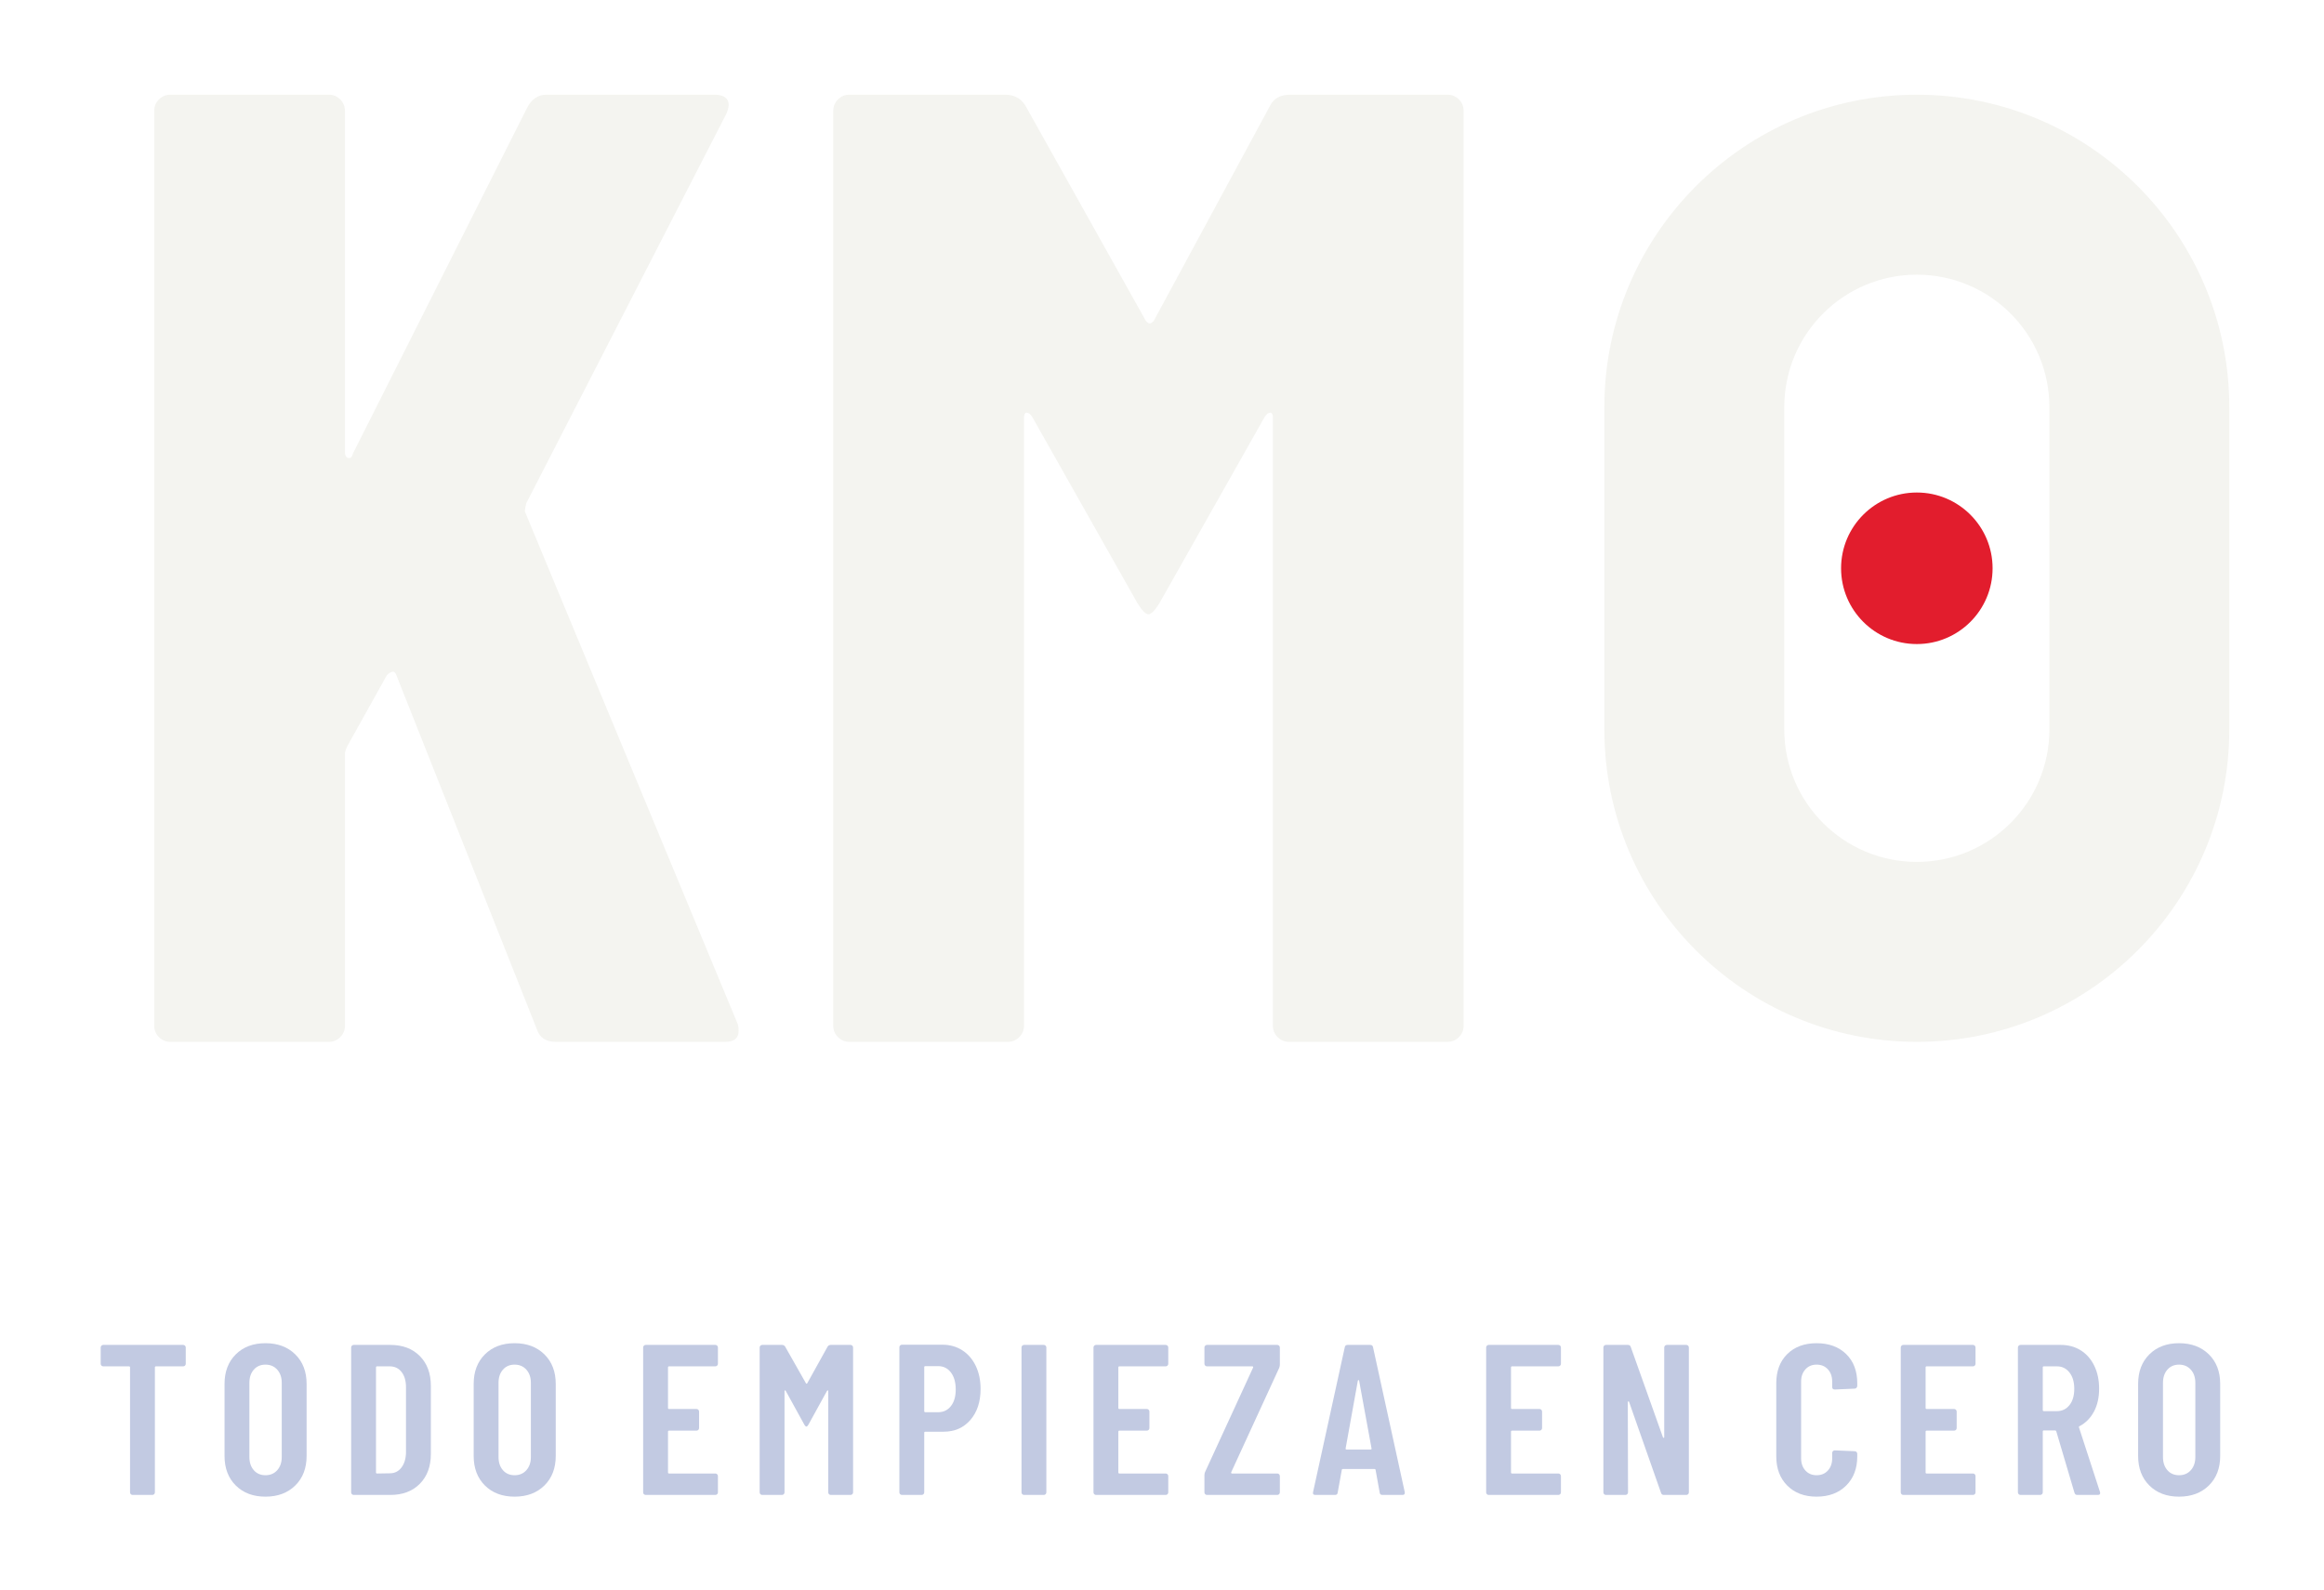
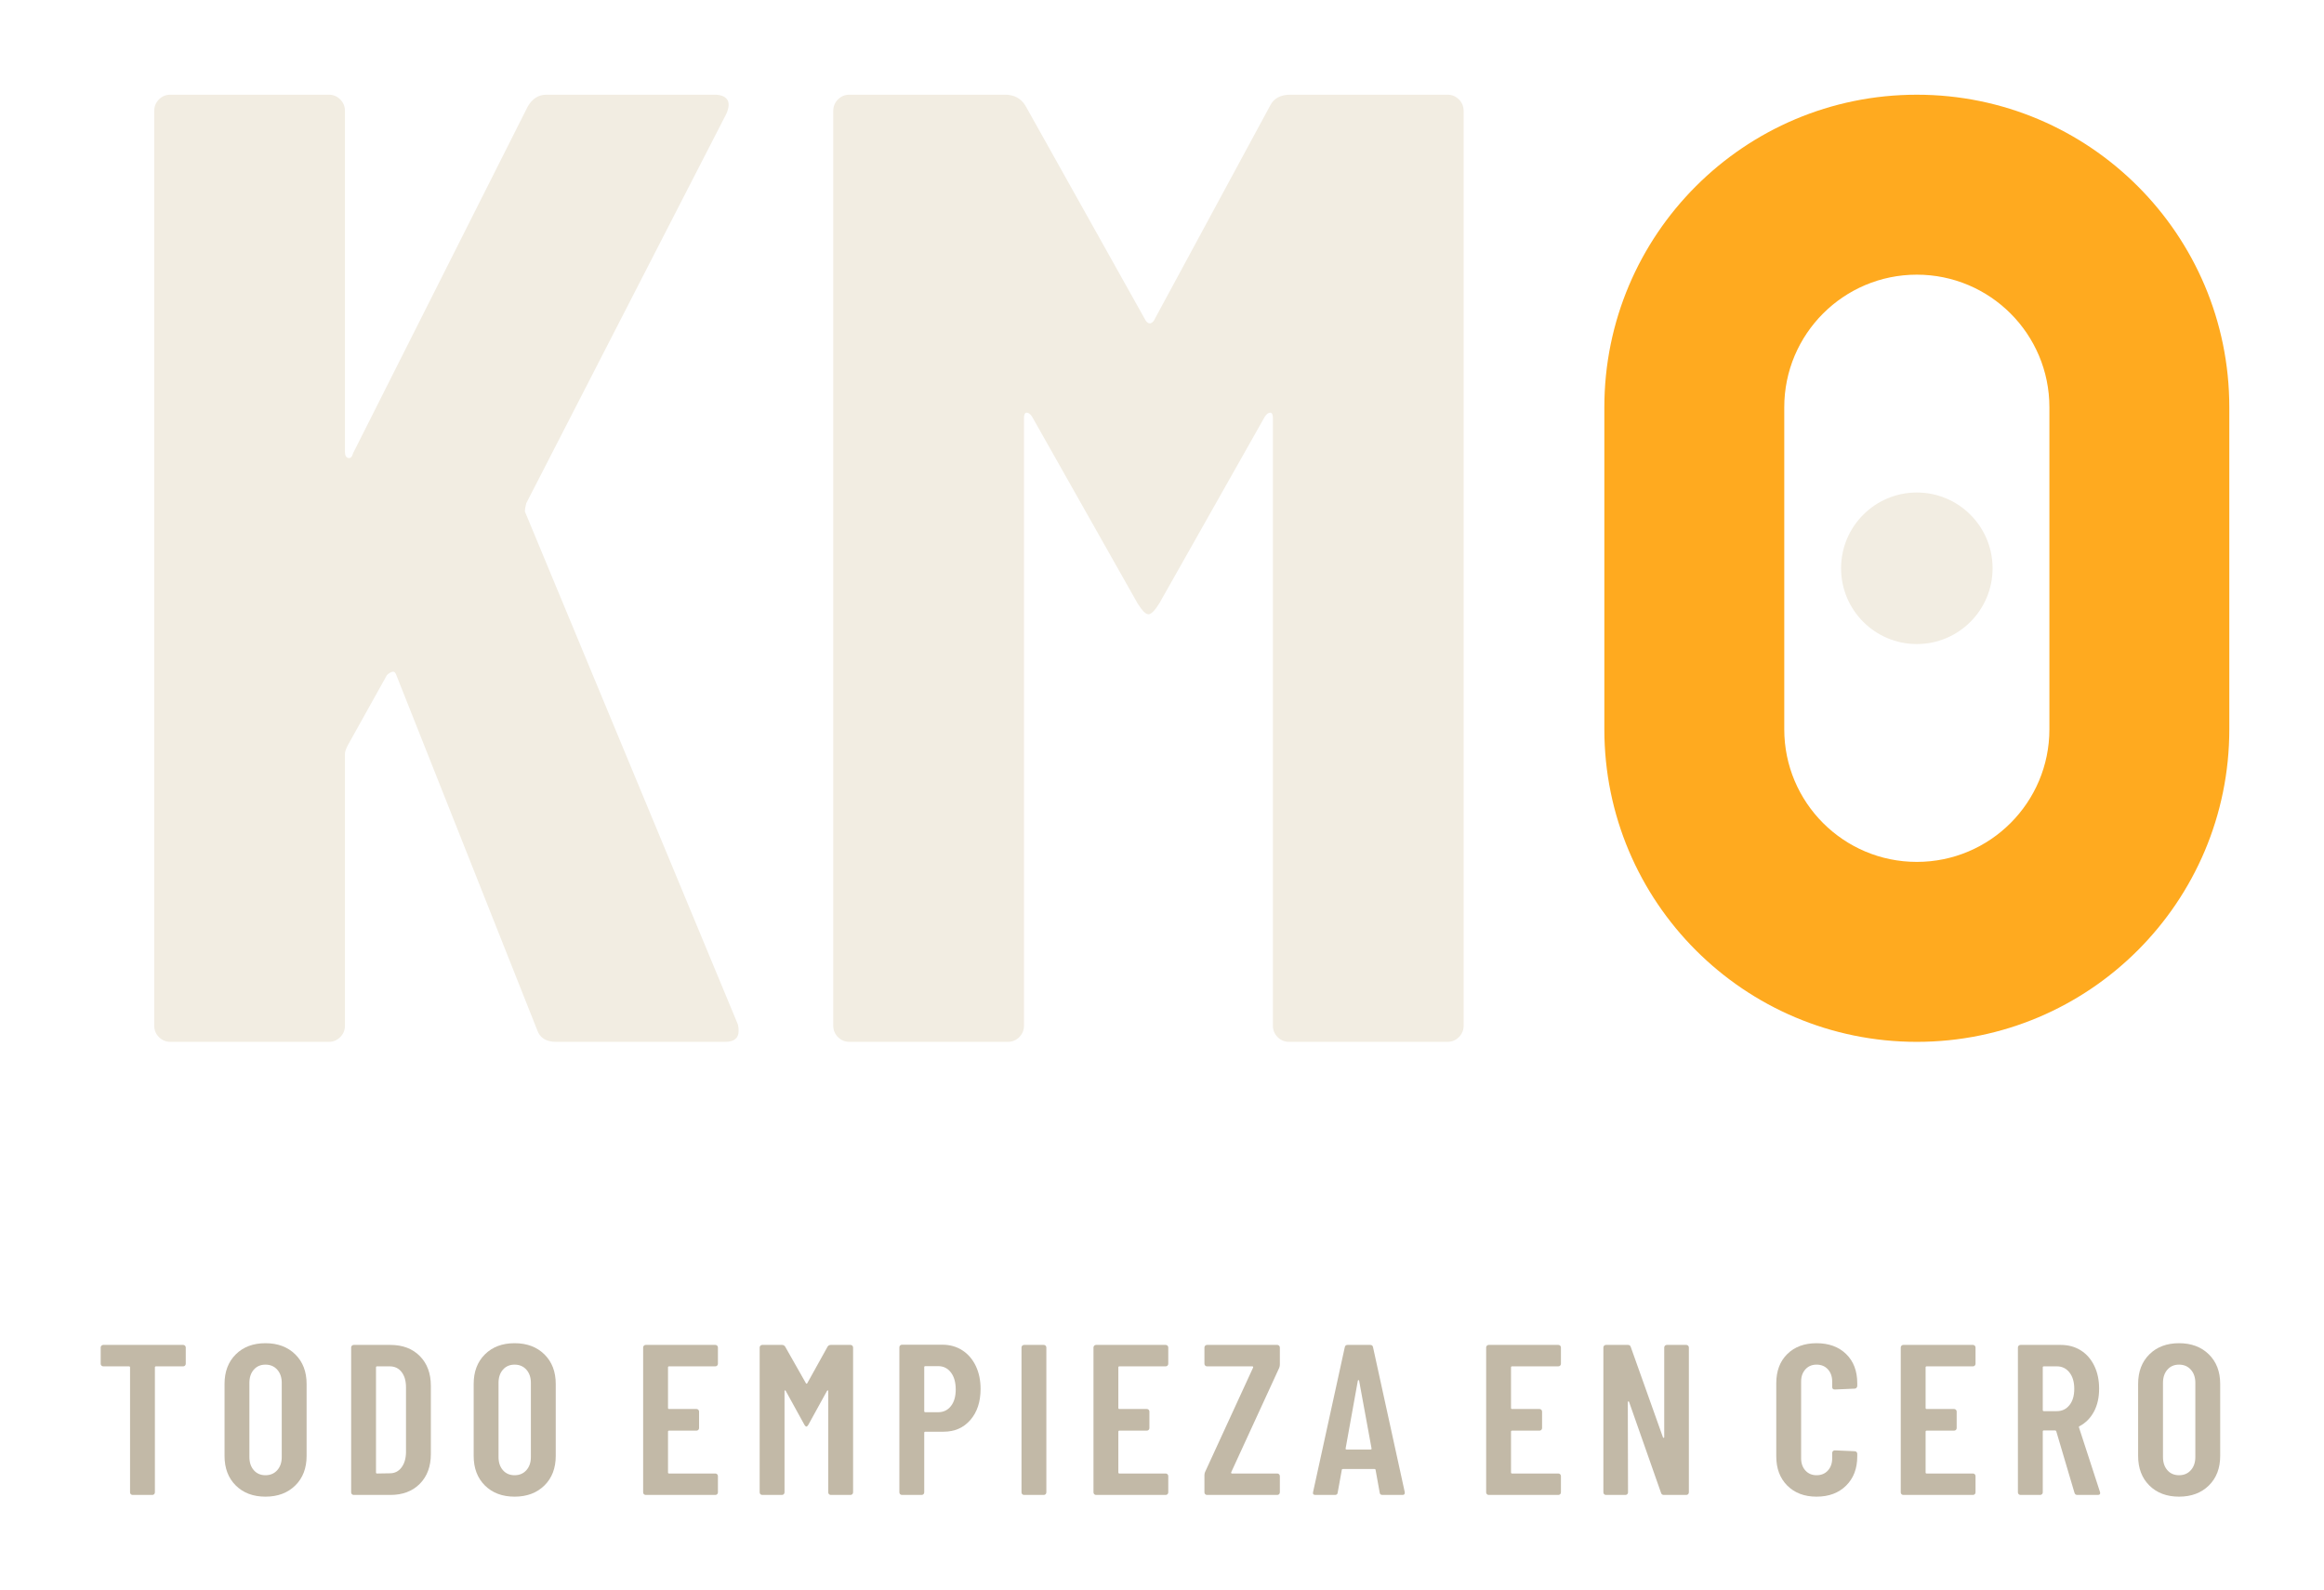
<svg xmlns="http://www.w3.org/2000/svg" viewBox="-10 -10 245.43 167.84" role="img" aria-label="KM0">
-   <g fill="#F4F4F0">
+   <g fill="#F2EDE2">
    <path transform="translate(0.00 100) scale(0.14286 -0.14286)" d="M44 12V688Q44 693 47.5 696.5Q51 700 56 700H173Q178 700 181.5 696.5Q185 693 185 688V436Q185 432 187.5 431.5Q190 431 191 435L320 691Q325 700 334 700H458Q465 700 467.5 696.5Q470 693 467 686L319 398Q318 394 318 392L475 14Q476 12 476 8Q476 0 466 0H341Q330 0 327 9L223 271Q222 274 220.0 273.5Q218 273 216 271L187 219Q185 215 185 213V12Q185 7 181.5 3.5Q178 0 173 0H56Q51 0 47.5 3.5Q44 7 44 12Z" />
    <path transform="translate(72.14 100) scale(0.14286 -0.14286)" d="M379 700H495Q500 700 503.5 696.5Q507 693 507 688V12Q507 7 503.5 3.5Q500 0 495 0H378Q373 0 369.5 3.5Q366 7 366 12V461Q366 465 364.0 465.0Q362 465 360 462L282 324Q277 316 274 316Q271 316 266 324L188 462Q186 465 184.0 465.0Q182 465 182 461V12Q182 7 178.5 3.5Q175 0 170 0H53Q48 0 44.5 3.5Q41 7 41 12V688Q41 693 44.5 696.5Q48 700 53 700H168Q178 700 183 692L272 533Q275 529 278 533L364 692Q368 700 379 700Z" />
  </g>
-   <path fill="#F4F4F0" fill-rule="evenodd" d="M192.43,0.00 A33.00,33.00 0 0 1 225.43,33.00 V67.00 A33.00,33.00 0 0 1 159.43,67.00 V33.00 A33.00,33.00 0 0 1 192.43,0.00Z M192.43,19.00 A14.00,14.00 0 0 1 206.43,33.00 V67.00 A14.00,14.00 0 0 1 178.43,67.00 V33.00 A14.00,14.00 0 0 1 192.43,19.00Z" />
-   <circle cx="192.43" cy="50.00" r="8.00" fill="#E21D2D" />
-   <g fill="#C2CAE2" transform="translate(0 132) scale(0.6599)">
+   <path fill="#FFAA1F" fill-rule="evenodd" d="M192.43,0.00 A33.00,33.00 0 0 1 225.43,33.00 V67.00 A33.00,33.00 0 0 1 159.43,67.00 V33.00 A33.00,33.00 0 0 1 192.43,0.00Z M192.43,19.00 A14.00,14.00 0 0 1 206.43,33.00 V67.00 A14.00,14.00 0 0 1 178.43,67.00 V33.00 A14.00,14.00 0 0 1 192.43,19.00Z" />
+   <circle cx="192.43" cy="50.00" r="8.00" fill="#F2EDE2" />
+   <g fill="#C2B9A7" transform="translate(0 132) scale(0.6599)">
    <path transform="translate(0.00 24) scale(0.03429 -0.03429)" d="M425 688V612Q425 607 421.5 603.5Q418 600 413 600H286Q281 600 281 595V12Q281 7 277.5 3.5Q274 0 269 0H177Q172 0 168.5 3.5Q165 7 165 12V595Q165 600 160 600H40Q35 600 31.5 603.5Q28 607 28 612V688Q28 693 31.5 696.5Q35 700 40 700H413Q418 700 421.5 696.5Q425 693 425 688Z" />
    <path transform="translate(19.34 24) scale(0.03429 -0.03429)" d="M42 182V518Q42 604 94.5 656.0Q147 708 233 708Q319 708 372.0 656.0Q425 604 425 518V182Q425 96 372.0 44.0Q319 -8 233 -8Q147 -8 94.5 44.0Q42 96 42 182ZM309 177V523Q309 561 288.0 584.5Q267 608 233 608Q199 608 178.5 584.5Q158 561 158 523V177Q158 139 178.5 115.5Q199 92 233 92Q267 92 288.0 115.5Q309 139 309 177Z" />
    <path transform="translate(39.19 24) scale(0.03429 -0.03429)" d="M54 12V688Q54 693 57.5 696.5Q61 700 66 700H237Q323 700 374.5 648.0Q426 596 426 509V191Q426 104 374.5 52.0Q323 0 237 0H66Q61 0 57.5 3.5Q54 7 54 12ZM175 100 235 101Q268 101 288.5 127.5Q309 154 310 198V502Q310 547 289.5 573.5Q269 600 234 600H175Q170 600 170 595V105Q170 100 175 100Z" />
    <path transform="translate(59.21 24) scale(0.03429 -0.03429)" d="M42 182V518Q42 604 94.5 656.0Q147 708 233 708Q319 708 372.0 656.0Q425 604 425 518V182Q425 96 372.0 44.0Q319 -8 233 -8Q147 -8 94.5 44.0Q42 96 42 182ZM309 177V523Q309 561 288.0 584.5Q267 608 233 608Q199 608 178.5 584.5Q158 561 158 523V177Q158 139 178.5 115.5Q199 92 233 92Q267 92 288.0 115.5Q309 139 309 177Z" />
    <path transform="translate(85.92 24) scale(0.03429 -0.03429)" d="M391 600H175Q170 600 170 595V406Q170 401 175 401H303Q308 401 311.5 397.5Q315 394 315 389V312Q315 307 311.5 303.5Q308 300 303 300H175Q170 300 170 295V105Q170 100 175 100H391Q396 100 399.5 96.5Q403 93 403 88V12Q403 7 399.5 3.5Q396 0 391 0H66Q61 0 57.5 3.5Q54 7 54 12V688Q54 693 57.5 696.5Q61 700 66 700H391Q396 700 399.5 696.5Q403 693 403 688V612Q403 607 399.5 603.5Q396 600 391 600Z" />
    <path transform="translate(104.67 24) scale(0.03429 -0.03429)" d="M383 700H475Q480 700 483.5 696.5Q487 693 487 688V12Q487 7 483.5 3.5Q480 0 475 0H383Q378 0 374.5 3.5Q371 7 371 12V484Q371 488 369.0 488.0Q367 488 365 485L278 327Q273 319 269 319Q265 319 260 327L173 485Q171 488 169.0 488.0Q167 488 167 484V12Q167 7 163.5 3.5Q160 0 155 0H63Q58 0 54.5 3.5Q51 7 51 12V688Q51 693 54.5 696.5Q58 700 63 700H155Q165 700 170 692L267 521Q270 517 273 521L368 692Q373 700 383 700Z" />
    <path transform="translate(126.96 24) scale(0.03429 -0.03429)" d="M432 495Q432 405 384.5 350.0Q337 295 259 295H174Q169 295 169 290V12Q169 7 165.5 3.5Q162 0 157 0H65Q60 0 56.5 3.5Q53 7 53 12V689Q53 694 56.5 697.5Q60 701 65 701H253Q306 701 346.5 675.0Q387 649 409.5 602.0Q432 555 432 495ZM316 492Q316 542 293.5 571.5Q271 601 234 601H174Q169 601 169 596V391Q169 386 174 386H234Q271 386 293.5 414.5Q316 443 316 492Z" />
    <path transform="translate(146.47 24) scale(0.03429 -0.03429)" d="M54 12V688Q54 693 57.5 696.5Q61 700 66 700H158Q163 700 166.5 696.5Q170 693 170 688V12Q170 7 166.5 3.5Q163 0 158 0H66Q61 0 57.5 3.5Q54 7 54 12Z" />
    <path transform="translate(157.99 24) scale(0.03429 -0.03429)" d="M391 600H175Q170 600 170 595V406Q170 401 175 401H303Q308 401 311.5 397.5Q315 394 315 389V312Q315 307 311.5 303.5Q308 300 303 300H175Q170 300 170 295V105Q170 100 175 100H391Q396 100 399.5 96.5Q403 93 403 88V12Q403 7 399.5 3.5Q396 0 391 0H66Q61 0 57.5 3.5Q54 7 54 12V688Q54 693 57.5 696.5Q61 700 66 700H391Q396 700 399.5 696.5Q403 693 403 688V612Q403 607 399.5 603.5Q396 600 391 600Z" />
    <path transform="translate(176.74 24) scale(0.03429 -0.03429)" d="M25 12V92Q25 100 28 107L252 594Q253 596 252.0 598.0Q251 600 249 600H37Q32 600 28.5 603.5Q25 607 25 612V688Q25 693 28.5 696.5Q32 700 37 700H365Q370 700 373.5 696.5Q377 693 377 688V608Q377 601 374 593L150 106Q149 104 150.0 102.0Q151 100 153 100H365Q370 100 373.5 96.5Q377 93 377 88V12Q377 7 373.5 3.5Q370 0 365 0H37Q32 0 28.5 3.5Q25 7 25 12Z" />
    <path transform="translate(194.50 24) scale(0.03429 -0.03429)" d="M325 11 306 116Q306 121 300 121H154Q148 121 148 116L129 11Q128 0 116 0H25Q11 0 14 13L162 689Q164 700 175 700H281Q292 700 294 689L442 13V9Q442 0 431 0H338Q326 0 325 11ZM171 212H282Q288 212 287 217L229 533Q228 536 226.0 536.0Q224 536 223 533L166 217Q165 212 171 212Z" />
    <path transform="translate(220.83 24) scale(0.03429 -0.03429)" d="M391 600H175Q170 600 170 595V406Q170 401 175 401H303Q308 401 311.5 397.5Q315 394 315 389V312Q315 307 311.5 303.5Q308 300 303 300H175Q170 300 170 295V105Q170 100 175 100H391Q396 100 399.5 96.5Q403 93 403 88V12Q403 7 399.5 3.5Q396 0 391 0H66Q61 0 57.5 3.5Q54 7 54 12V688Q54 693 57.5 696.5Q61 700 66 700H391Q396 700 399.5 696.5Q403 693 403 688V612Q403 607 399.5 603.5Q396 600 391 600Z" />
    <path transform="translate(239.59 24) scale(0.03429 -0.03429)" d="M350 700H441Q446 700 449.5 696.5Q453 693 453 688V12Q453 7 449.5 3.5Q446 0 441 0H336Q326 0 323 10L174 434Q173 437 170.5 436.5Q168 436 168 433L169 12Q169 7 165.5 3.5Q162 0 157 0H66Q61 0 57.5 3.5Q54 7 54 12V688Q54 693 57.5 696.5Q61 700 66 700H169Q179 700 182 690L332 269Q333 266 335.5 266.5Q338 267 338 270V688Q338 693 341.5 696.5Q345 700 350 700Z" />
    <path transform="translate(267.67 24) scale(0.03429 -0.03429)" d="M42 180V521Q42 607 93.5 657.5Q145 708 230 708Q316 708 368.0 657.5Q420 607 420 521V509Q420 504 416.5 500.0Q413 496 408 496L315 492Q303 492 303 504V529Q303 564 283.0 586.0Q263 608 230 608Q198 608 178.0 586.0Q158 564 158 529V171Q158 136 178.0 114.0Q198 92 230 92Q263 92 283.0 114.0Q303 136 303 171V196Q303 201 306.5 204.5Q310 208 315 208L408 204Q413 204 416.5 200.5Q420 197 420 192V180Q420 95 368.0 43.5Q316 -8 230 -8Q145 -8 93.5 43.5Q42 95 42 180Z" />
    <path transform="translate(287.18 24) scale(0.03429 -0.03429)" d="M391 600H175Q170 600 170 595V406Q170 401 175 401H303Q308 401 311.5 397.5Q315 394 315 389V312Q315 307 311.5 303.5Q308 300 303 300H175Q170 300 170 295V105Q170 100 175 100H391Q396 100 399.5 96.5Q403 93 403 88V12Q403 7 399.5 3.5Q396 0 391 0H66Q61 0 57.5 3.5Q54 7 54 12V688Q54 693 57.5 696.5Q61 700 66 700H391Q396 700 399.5 696.5Q403 693 403 688V612Q403 607 399.5 603.5Q396 600 391 600Z" />
    <path transform="translate(305.93 24) scale(0.03429 -0.03429)" d="M318 10 233 297Q231 301 228 301H175Q170 301 170 296V12Q170 7 166.5 3.5Q163 0 158 0H66Q61 0 57.5 3.5Q54 7 54 12V688Q54 693 57.5 696.5Q61 700 66 700H254Q307 700 347.5 674.5Q388 649 410.5 602.5Q433 556 433 496Q433 434 409.0 389.0Q385 344 342 321Q338 320 339 315L437 14Q438 12 438 9Q438 0 427 0H331Q321 0 318 10ZM170 595V396Q170 391 175 391H236Q272 391 294.5 419.0Q317 447 317 495Q317 543 294.5 571.5Q272 600 236 600H175Q170 600 170 595Z" />
    <path transform="translate(325.58 24) scale(0.03429 -0.03429)" d="M42 182V518Q42 604 94.5 656.0Q147 708 233 708Q319 708 372.0 656.0Q425 604 425 518V182Q425 96 372.0 44.0Q319 -8 233 -8Q147 -8 94.5 44.0Q42 96 42 182ZM309 177V523Q309 561 288.0 584.5Q267 608 233 608Q199 608 178.5 584.5Q158 561 158 523V177Q158 139 178.5 115.5Q199 92 233 92Q267 92 288.0 115.5Q309 139 309 177Z" />
  </g>
</svg>
